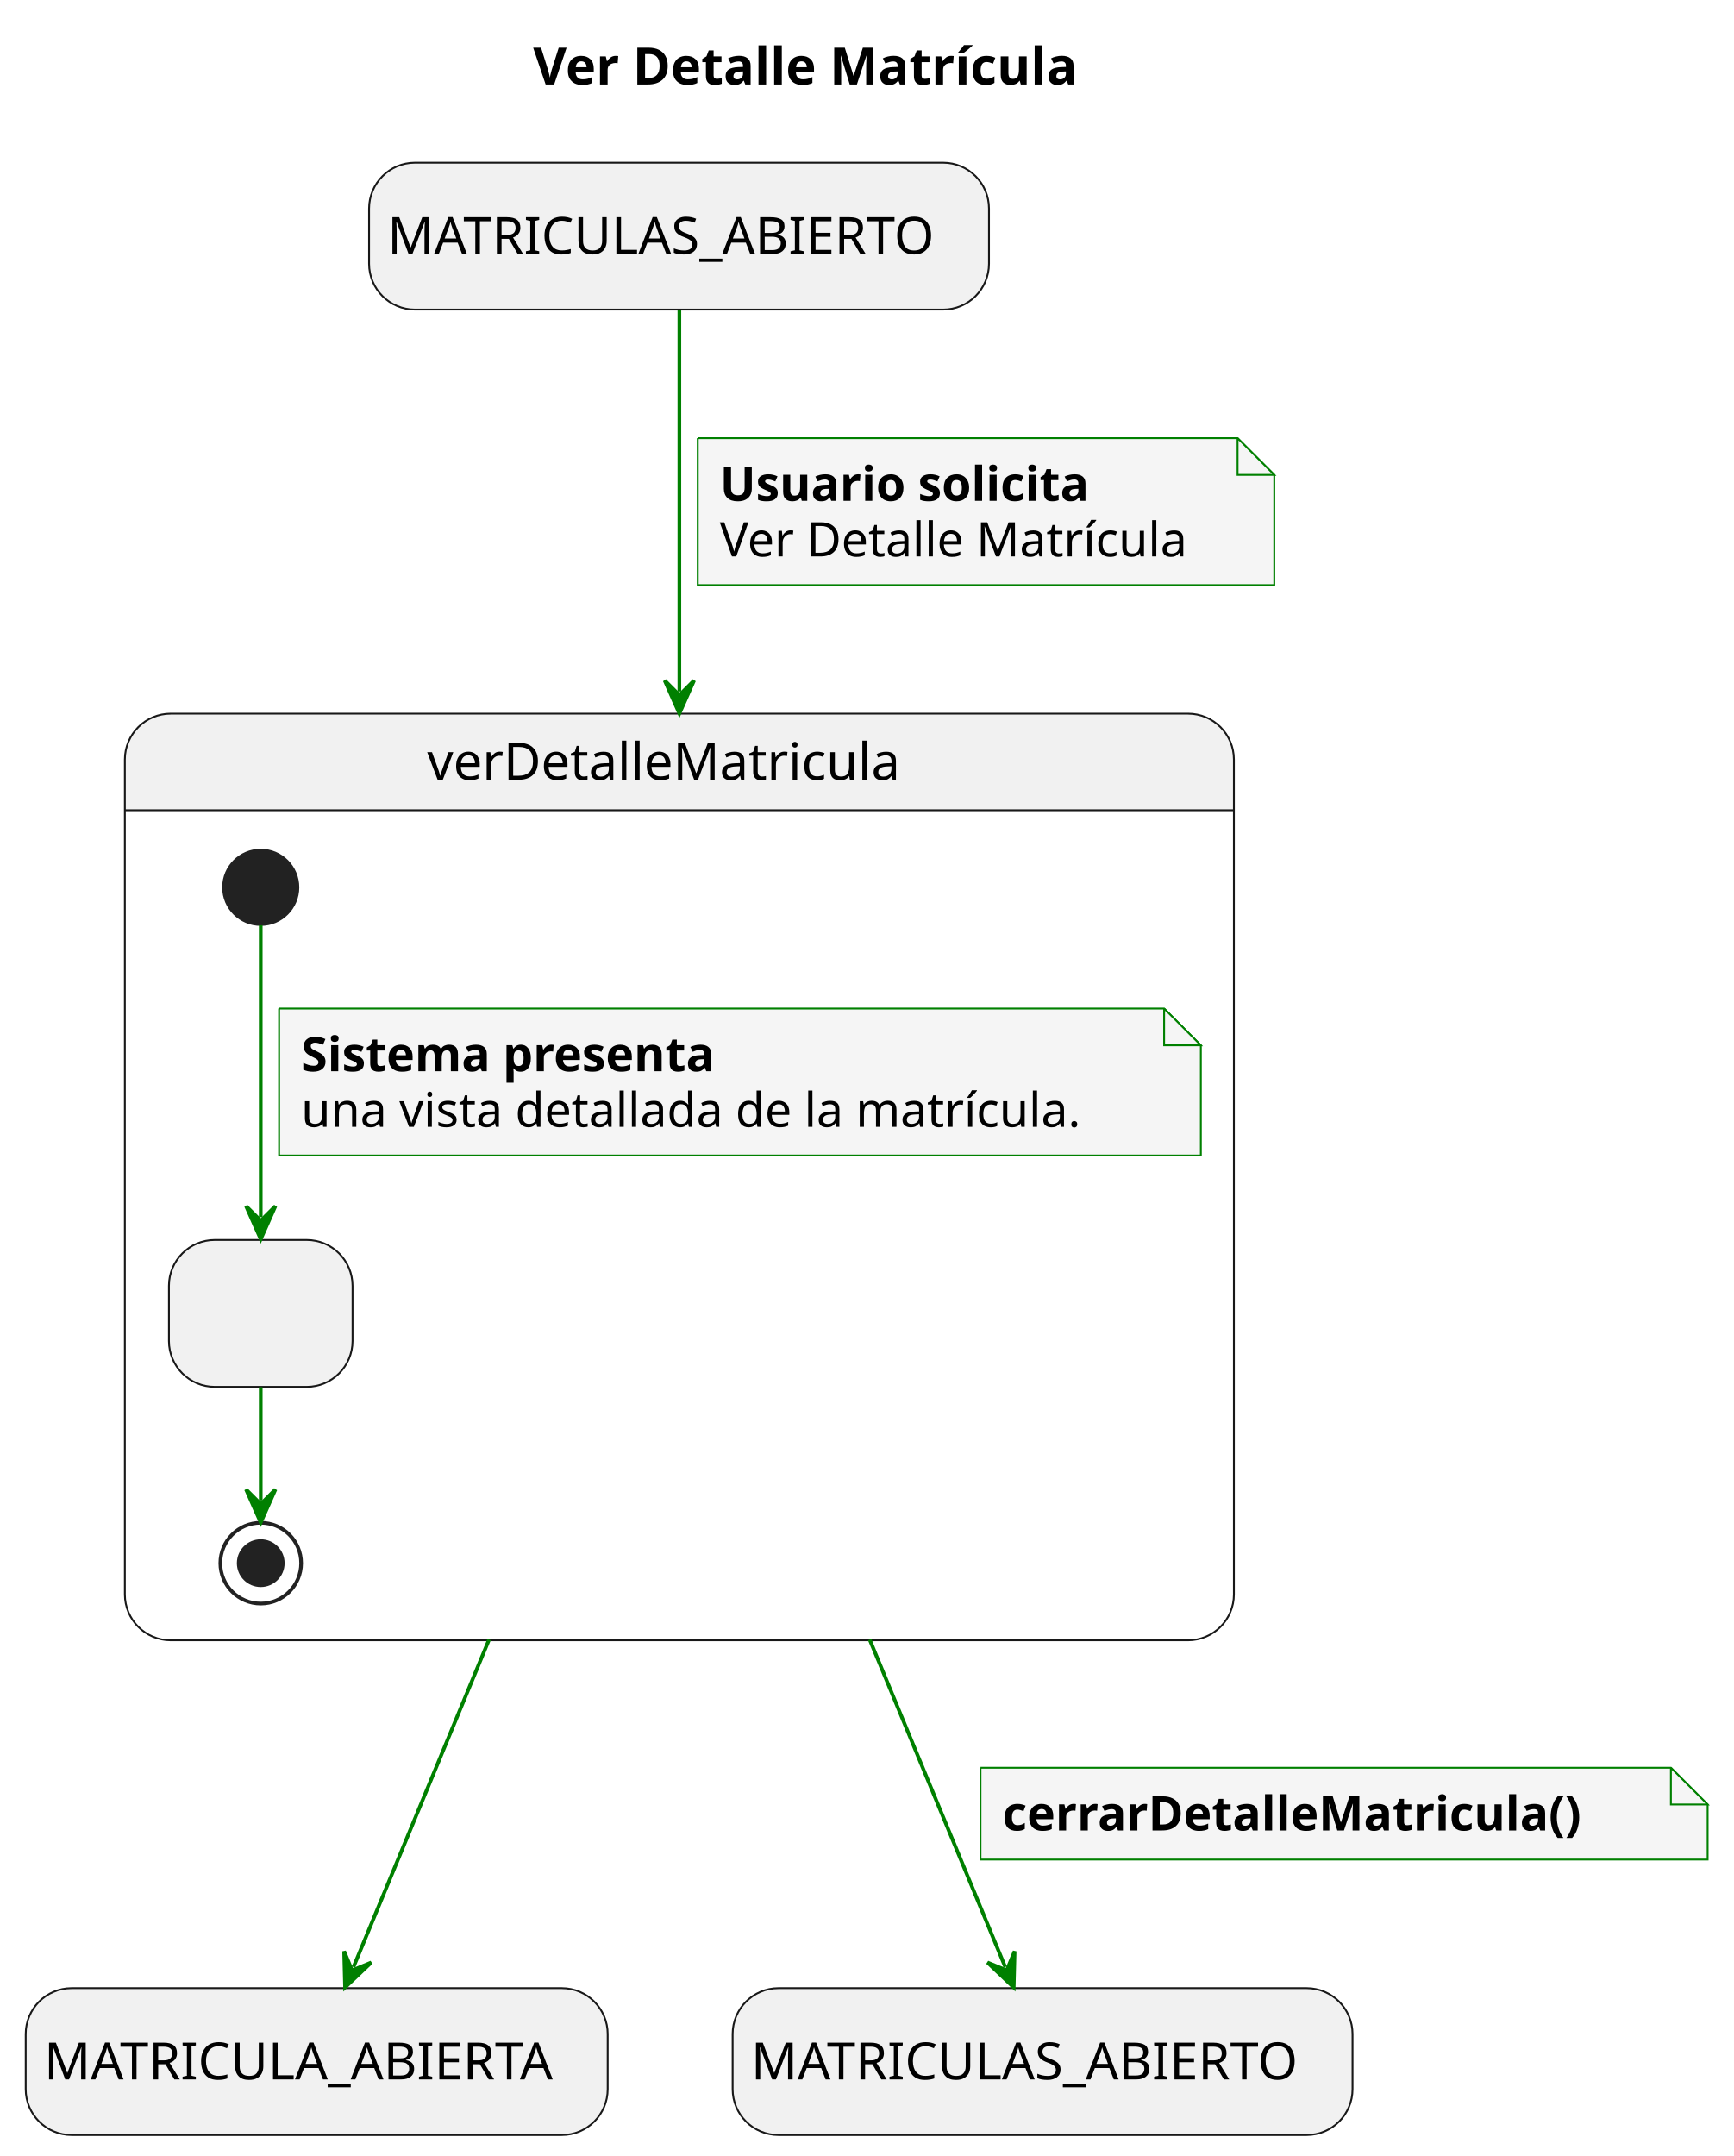
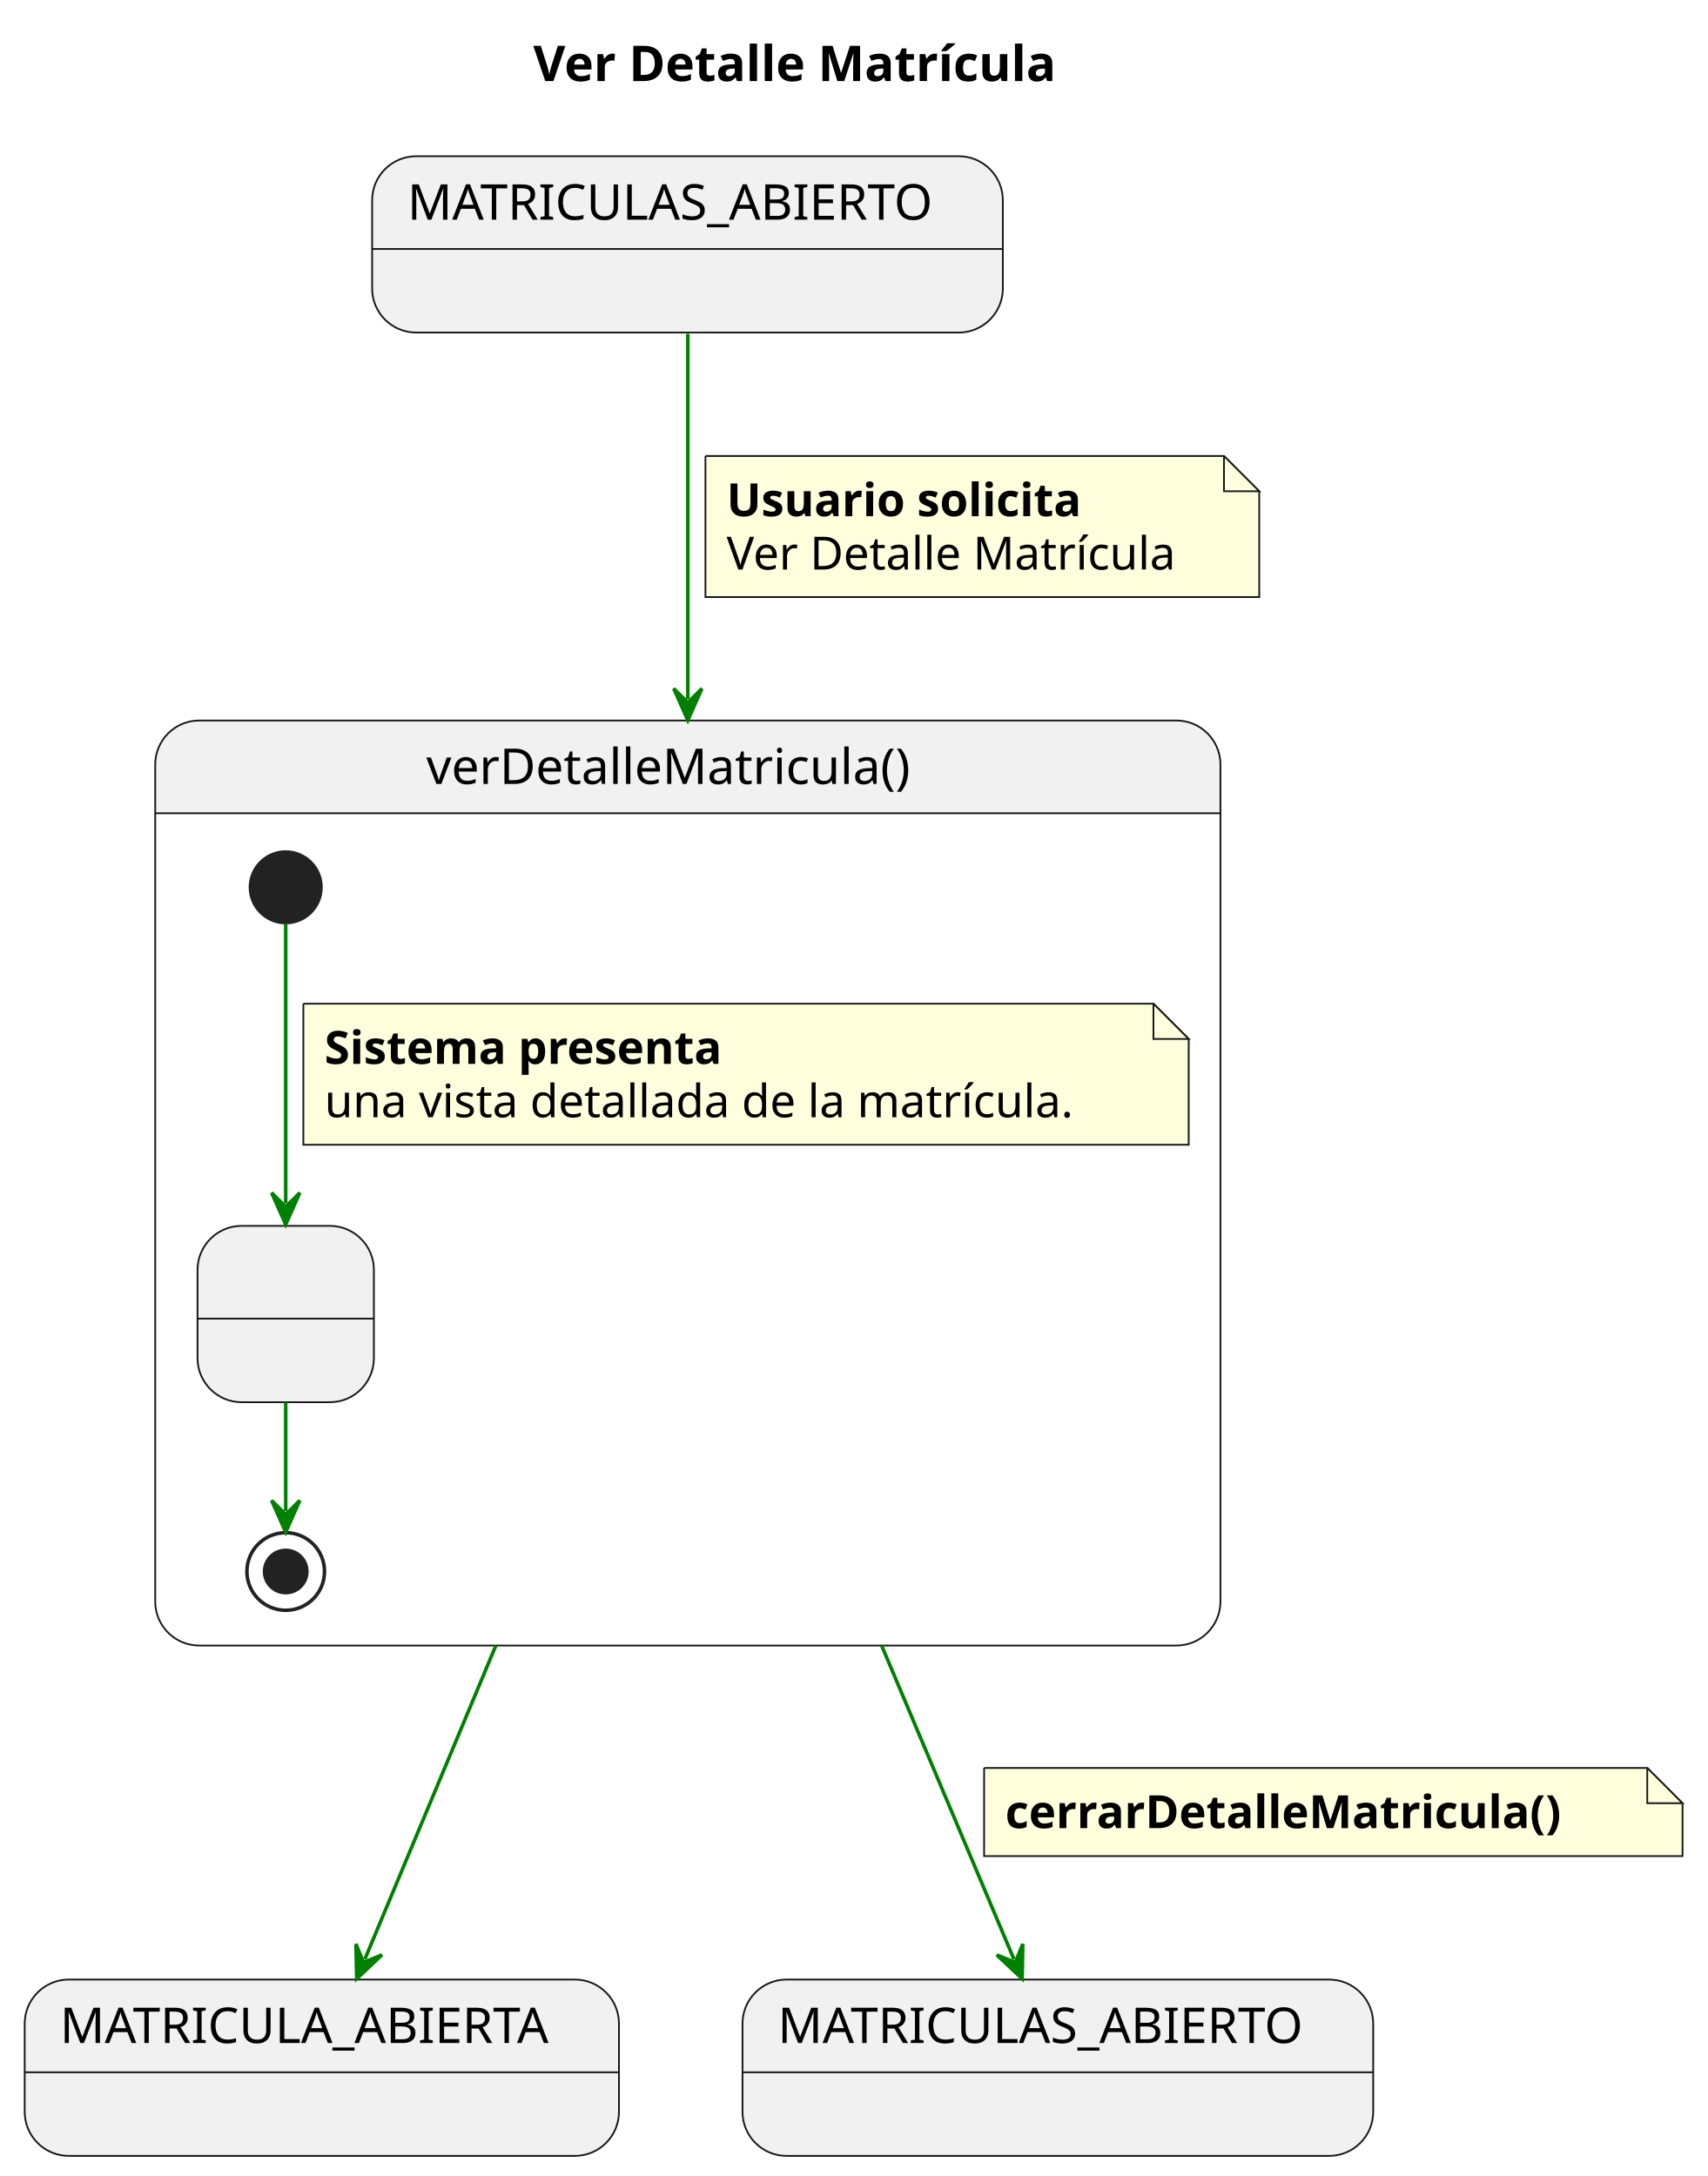
- <svg xmlns="http://www.w3.org/2000/svg" contentStyleType="text/css" data-diagram-type="STATE" height="587px" preserveAspectRatio="none" style="width:472px;height:587px;background:#FFFFFF;" version="1.1" viewBox="0 0 472 587" width="472px" zoomAndPan="magnify">
+ <svg xmlns="http://www.w3.org/2000/svg" contentStyleType="text/css" data-diagram-type="STATE" height="617px" preserveAspectRatio="none" style="width:484px;height:617px;background:#FFFFFF;" version="1.1" viewBox="0 0 484 617" width="484px" zoomAndPan="magnify">
  <defs />
  <g>
    <g class="title" data-source-line="1">
-       <text fill="#000000" font-family="sans-serif" font-size="14" font-weight="bold" lengthAdjust="spacing" textLength="167.617" x="145.191" y="22.995">Ver Detalle Matrícula</text>
+       <text fill="#000000" font-family="sans-serif" font-size="14" font-weight="bold" lengthAdjust="spacing" textLength="167.617" x="151.191" y="22.995">Ver Detalle Matrícula</text>
    </g>
-     <rect fill="#F1F1F1" height="40" rx="12.5" ry="12.5" style="stroke:#181818;stroke-width:0.5;" width="168.806" x="100.5" y="44.297" />
-     <text fill="#000000" font-family="sans-serif" font-size="14" lengthAdjust="spacing" textLength="158.806" x="105.5" y="69.144">MATRICULAS_ABIERTO</text>
-     <rect fill="#F1F1F1" height="40" rx="12.5" ry="12.5" style="stroke:#181818;stroke-width:0.5;" width="158.477" x="7" y="541.297" />
-     <text fill="#000000" font-family="sans-serif" font-size="14" lengthAdjust="spacing" textLength="148.477" x="12" y="566.144">MATRICULA_ABIERTA</text>
-     <rect fill="#F1F1F1" height="40" rx="12.5" ry="12.5" style="stroke:#181818;stroke-width:0.5;" width="168.806" x="199.5" y="541.297" />
-     <text fill="#000000" font-family="sans-serif" font-size="14" lengthAdjust="spacing" textLength="158.806" x="204.5" y="566.144">MATRICULAS_ABIERTO</text>
-     <path d="M46.5,194.297 L323.5,194.297 A12.5,12.5 0 0 1 336,206.797 L336,220.594 L34,220.594 L34,206.797 A12.5,12.5 0 0 1 46.5,194.297" fill="#F1F1F1" />
-     <rect fill="none" height="252.297" rx="12.5" ry="12.5" style="stroke:#181818;stroke-width:0.5;" width="302" x="34" y="194.297" />
-     <line style="stroke:#181818;stroke-width:0.5;" x1="34" x2="336" y1="220.594" y2="220.594" />
-     <text fill="#000000" font-family="sans-serif" font-size="14" lengthAdjust="spacing" textLength="137.341" x="116.33" y="212.292">verDetalleMatricula</text>
-     <rect fill="#F1F1F1" height="40" rx="12.5" ry="12.5" style="stroke:#181818;stroke-width:0.5;" width="50" x="46" y="337.594" />
-     <text fill="#000000" font-family="sans-serif" font-size="14" lengthAdjust="spacing" textLength="4.45" x="68.775" y="362.44"> </text>
-     <ellipse cx="71" cy="241.594" fill="#222222" rx="10" ry="10" style="stroke:#222222;stroke-width:1;" />
-     <ellipse cx="71" cy="425.594" fill="none" rx="11" ry="11" style="stroke:#222222;stroke-width:1;" />
-     <ellipse cx="71" cy="425.594" fill="#222222" rx="6" ry="6" style="stroke:#222222;stroke-width:1;" />
-     <g class="link" data-entity-1=".start.verDetalleMatricula" data-entity-2="MostrarDetalle" data-source-line="26" data-uid="lnk4" id="link_.start.verDetalleMatricula_MostrarDetalle">
-       <path d="M71,251.924 C71,270.534 71,306.614 71,331.374" fill="none" id="*start*verDetalleMatricula-to-MostrarDetalle" style="stroke:#008000;stroke-width:1;" />
-       <polygon fill="#008000" points="71,337.374,75,328.374,71,332.374,67,328.374,71,337.374" style="stroke:#008000;stroke-width:1;" />
-       <path d="M76,274.594 L76,314.594 L327,314.594 L327,284.594 L317,274.594 L76,274.594" fill="#F5F5F5" style="stroke:#008000;stroke-width:0.5;" />
-       <path d="M317,274.594 L317,284.594 L327,284.594 L317,274.594" fill="#F5F5F5" style="stroke:#008000;stroke-width:0.5;" />
-       <text fill="#000000" font-family="sans-serif" font-size="13" font-weight="bold" lengthAdjust="spacing" textLength="128.762" x="82" y="291.661">Sistema presenta</text>
-       <text fill="#000000" font-family="sans-serif" font-size="13" lengthAdjust="spacing" textLength="230.579" x="82" y="306.793">una vista detallada de la matrícula.</text>
+     <g id="startState">
+       <rect fill="#F1F1F1" height="50" rx="12.5" ry="12.5" style="stroke:#181818;stroke-width:0.5;" width="178.806" x="105.5" y="44.297" />
+       <line style="stroke:#181818;stroke-width:0.5;" x1="105.5" x2="284.306" y1="70.594" y2="70.594" />
+       <text fill="#000000" font-family="sans-serif" font-size="14" lengthAdjust="spacing" textLength="158.806" x="115.5" y="62.292">MATRICULAS_ABIERTO</text>
    </g>
-     <g class="link" data-entity-1="MostrarDetalle" data-entity-2=".end.verDetalleMatricula" data-source-line="33" data-uid="lnk6" id="link_MostrarDetalle_.end.verDetalleMatricula">
-       <path d="M71,377.684 C71,389.714 71,398.764 71,408.524" fill="none" id="MostrarDetalle-to-*end*verDetalleMatricula" style="stroke:#008000;stroke-width:1;" />
-       <polygon fill="#008000" points="71,414.524,75,405.524,71,409.524,67,405.524,71,414.524" style="stroke:#008000;stroke-width:1;" />
+     <g id="endState1">
+       <rect fill="#F1F1F1" height="50" rx="12.5" ry="12.5" style="stroke:#181818;stroke-width:0.5;" width="168.477" x="7" y="561.297" />
+       <line style="stroke:#181818;stroke-width:0.5;" x1="7" x2="175.477" y1="587.594" y2="587.594" />
+       <text fill="#000000" font-family="sans-serif" font-size="14" lengthAdjust="spacing" textLength="148.477" x="17" y="579.292">MATRICULA_ABIERTA</text>
    </g>
-     <g class="link" data-entity-1="startState" data-entity-2="verDetalleMatricula" data-source-line="16" data-uid="lnk2" id="link_startState_verDetalleMatricula">
-       <path d="M185,84.387 C185,108.327 185,145.447 185,188.267" fill="none" id="startState-to-verDetalleMatricula" style="stroke:#008000;stroke-width:1;" />
-       <polygon fill="#008000" points="185,194.267,189,185.267,185,189.267,181,185.267,185,194.267" style="stroke:#008000;stroke-width:1;" />
-       <path d="M190,119.297 L190,159.297 L347,159.297 L347,129.297 L337,119.297 L190,119.297" fill="#F5F5F5" style="stroke:#008000;stroke-width:0.5;" />
-       <path d="M337,119.297 L337,129.297 L347,129.297 L337,119.297" fill="#F5F5F5" style="stroke:#008000;stroke-width:0.5;" />
-       <text fill="#000000" font-family="sans-serif" font-size="13" font-weight="bold" lengthAdjust="spacing" textLength="113.376" x="196" y="136.364">Usuario solicita</text>
-       <text fill="#000000" font-family="sans-serif" font-size="13" lengthAdjust="spacing" textLength="136.995" x="196" y="151.497">Ver Detalle Matrícula</text>
+     <g id="endState2">
+       <rect fill="#F1F1F1" height="50" rx="12.5" ry="12.5" style="stroke:#181818;stroke-width:0.5;" width="178.806" x="210.5" y="561.297" />
+       <line style="stroke:#181818;stroke-width:0.5;" x1="210.5" x2="389.306" y1="587.594" y2="587.594" />
+       <text fill="#000000" font-family="sans-serif" font-size="14" lengthAdjust="spacing" textLength="158.806" x="220.5" y="579.292">MATRICULAS_ABIERTO</text>
    </g>
-     <g class="link" data-entity-1="verDetalleMatricula" data-entity-2="endState1" data-source-line="37" data-uid="lnk7" id="link_verDetalleMatricula_endState1">
-       <path d="M133.18,446.397 C117.84,483.437 105.085,514.223 96.255,535.553" fill="none" id="verDetalleMatricula-to-endState1" style="stroke:#008000;stroke-width:1;" />
-       <polygon fill="#008000" points="93.96,541.097,101.098,534.311,95.873,536.477,93.707,531.251,93.96,541.097" style="stroke:#008000;stroke-width:1;" />
+     <path d="M56.5,204.297 L333.5,204.297 A12.5,12.5 0 0 1 346,216.797 L346,230.594 L44,230.594 L44,216.797 A12.5,12.5 0 0 1 56.5,204.297" fill="#F1F1F1" />
+     <rect fill="none" height="262.297" rx="12.5" ry="12.5" style="stroke:#181818;stroke-width:0.5;" width="302" x="44" y="204.297" />
+     <line style="stroke:#181818;stroke-width:0.5;" x1="44" x2="346" y1="230.594" y2="230.594" />
+     <text fill="#000000" font-family="sans-serif" font-size="14" lengthAdjust="spacing" textLength="148.265" x="120.868" y="222.292">verDetalleMatricula()</text>
+     <g id="verDetalleMatricula.MostrarDetalle">
+       <rect fill="#F1F1F1" height="50" rx="12.5" ry="12.5" style="stroke:#181818;stroke-width:0.5;" width="50" x="56" y="347.594" />
+       <line style="stroke:#181818;stroke-width:0.5;" x1="56" x2="106" y1="373.891" y2="373.891" />
+       <text fill="#000000" font-family="sans-serif" font-size="14" lengthAdjust="spacing" textLength="4.45" x="78.775" y="365.589"> </text>
    </g>
-     <g class="link" data-entity-1="verDetalleMatricula" data-entity-2="endState2" data-source-line="40" data-uid="lnk8" id="link_verDetalleMatricula_endState2">
-       <path d="M236.82,446.397 C252.16,483.437 264.915,514.223 273.745,535.553" fill="none" id="verDetalleMatricula-to-endState2" style="stroke:#008000;stroke-width:1;" />
-       <polygon fill="#008000" points="276.04,541.097,276.293,531.251,274.127,536.477,268.902,534.311,276.04,541.097" style="stroke:#008000;stroke-width:1;" />
-       <path d="M267,481.297 L267,506.297 L465,506.297 L465,491.297 L455,481.297 L267,481.297" fill="#F5F5F5" style="stroke:#008000;stroke-width:0.5;" />
-       <path d="M455,481.297 L455,491.297 L465,491.297 L455,481.297" fill="#F5F5F5" style="stroke:#008000;stroke-width:0.5;" />
-       <text fill="#000000" font-family="sans-serif" font-size="13" font-weight="bold" lengthAdjust="spacing" textLength="177.715" x="273" y="498.364">cerrarDetalleMatricula()</text>
+     <ellipse cx="81" cy="251.594" fill="#222222" rx="10" ry="10" style="stroke:#222222;stroke-width:1;" />
+     <ellipse cx="81" cy="445.594" fill="none" rx="11" ry="11" style="stroke:#222222;stroke-width:1;" />
+     <ellipse cx="81" cy="445.594" fill="#222222" rx="6" ry="6" style="stroke:#222222;stroke-width:1;" />
+     <g class="link" data-entity-1=".start.verDetalleMatricula" data-entity-2="MostrarDetalle" data-source-line="19" data-uid="lnk4" id="link_.start.verDetalleMatricula_MostrarDetalle">
+       <path d="M81,261.934 C81,280.124 81,314.834 81,341.204" fill="none" id="*start*verDetalleMatricula-to-MostrarDetalle" style="stroke:#008000;stroke-width:1;" />
+       <polygon fill="#008000" points="81,347.204,85,338.204,81,342.204,77,338.204,81,347.204" style="stroke:#008000;stroke-width:1;" />
+       <path d="M86,284.594 L86,324.594 L337,324.594 L337,294.594 L327,284.594 L86,284.594" fill="#FEFFDD" style="stroke:#181818;stroke-width:0.5;" />
+       <path d="M327,284.594 L327,294.594 L337,294.594 L327,284.594" fill="#FEFFDD" style="stroke:#181818;stroke-width:0.5;" />
+       <text fill="#000000" font-family="sans-serif" font-size="13" font-weight="bold" lengthAdjust="spacing" textLength="128.762" x="92" y="301.661">Sistema presenta</text>
+       <text fill="#000000" font-family="sans-serif" font-size="13" lengthAdjust="spacing" textLength="230.579" x="92" y="316.793">una vista detallada de la matrícula.</text>
+     </g>
+     <g class="link" data-entity-1="MostrarDetalle" data-entity-2=".end.verDetalleMatricula" data-source-line="26" data-uid="lnk6" id="link_MostrarDetalle_.end.verDetalleMatricula">
+       <path d="M81,397.634 C81,410.184 81,418.874 81,428.444" fill="none" id="MostrarDetalle-to-*end*verDetalleMatricula" style="stroke:#008000;stroke-width:1;" />
+       <polygon fill="#008000" points="81,434.444,85,425.444,81,429.444,77,425.444,81,434.444" style="stroke:#008000;stroke-width:1;" />
+     </g>
+     <g class="link" data-entity-1="startState" data-entity-2="verDetalleMatricula" data-source-line="9" data-uid="lnk2" id="link_startState_verDetalleMatricula">
+       <path d="M195,94.657 C195,120.187 195,156.337 195,198.227" fill="none" id="startState-to-verDetalleMatricula" style="stroke:#008000;stroke-width:1;" />
+       <polygon fill="#008000" points="195,204.227,199,195.227,195,199.227,191,195.227,195,204.227" style="stroke:#008000;stroke-width:1;" />
+       <path d="M200,129.297 L200,169.297 L357,169.297 L357,139.297 L347,129.297 L200,129.297" fill="#FEFFDD" style="stroke:#181818;stroke-width:0.5;" />
+       <path d="M347,129.297 L347,139.297 L357,139.297 L347,129.297" fill="#FEFFDD" style="stroke:#181818;stroke-width:0.5;" />
+       <text fill="#000000" font-family="sans-serif" font-size="13" font-weight="bold" lengthAdjust="spacing" textLength="113.376" x="206" y="146.364">Usuario solicita</text>
+       <text fill="#000000" font-family="sans-serif" font-size="13" lengthAdjust="spacing" textLength="136.995" x="206" y="161.497">Ver Detalle Matrícula</text>
+     </g>
+     <g class="link" data-entity-1="verDetalleMatricula" data-entity-2="endState1" data-source-line="30" data-uid="lnk7" id="link_verDetalleMatricula_endState1">
+       <path d="M140.56,466.627 C125.43,502.877 112.883,532.92 103.443,555.52" fill="none" id="verDetalleMatricula-to-endState1" style="stroke:#008000;stroke-width:1;" />
+       <polygon fill="#008000" points="101.13,561.057,108.29,554.294,103.057,556.443,100.908,551.211,101.13,561.057" style="stroke:#008000;stroke-width:1;" />
+     </g>
+     <g class="link" data-entity-1="verDetalleMatricula" data-entity-2="endState2" data-source-line="34" data-uid="lnk8" id="link_verDetalleMatricula_endState2">
+       <path d="M249.96,466.627 C265.24,502.877 277.919,532.928 287.449,555.528" fill="none" id="verDetalleMatricula-to-endState2" style="stroke:#008000;stroke-width:1;" />
+       <polygon fill="#008000" points="289.78,561.057,289.969,551.21,287.837,556.45,282.597,554.318,289.78,561.057" style="stroke:#008000;stroke-width:1;" />
+       <path d="M279,501.297 L279,526.297 L477,526.297 L477,511.297 L467,501.297 L279,501.297" fill="#FEFFDD" style="stroke:#181818;stroke-width:0.5;" />
+       <path d="M467,501.297 L467,511.297 L477,511.297 L467,501.297" fill="#FEFFDD" style="stroke:#181818;stroke-width:0.5;" />
+       <text fill="#000000" font-family="sans-serif" font-size="13" font-weight="bold" lengthAdjust="spacing" textLength="177.715" x="285" y="518.364">cerrarDetalleMatricula()</text>
    </g>
  </g>
</svg>
